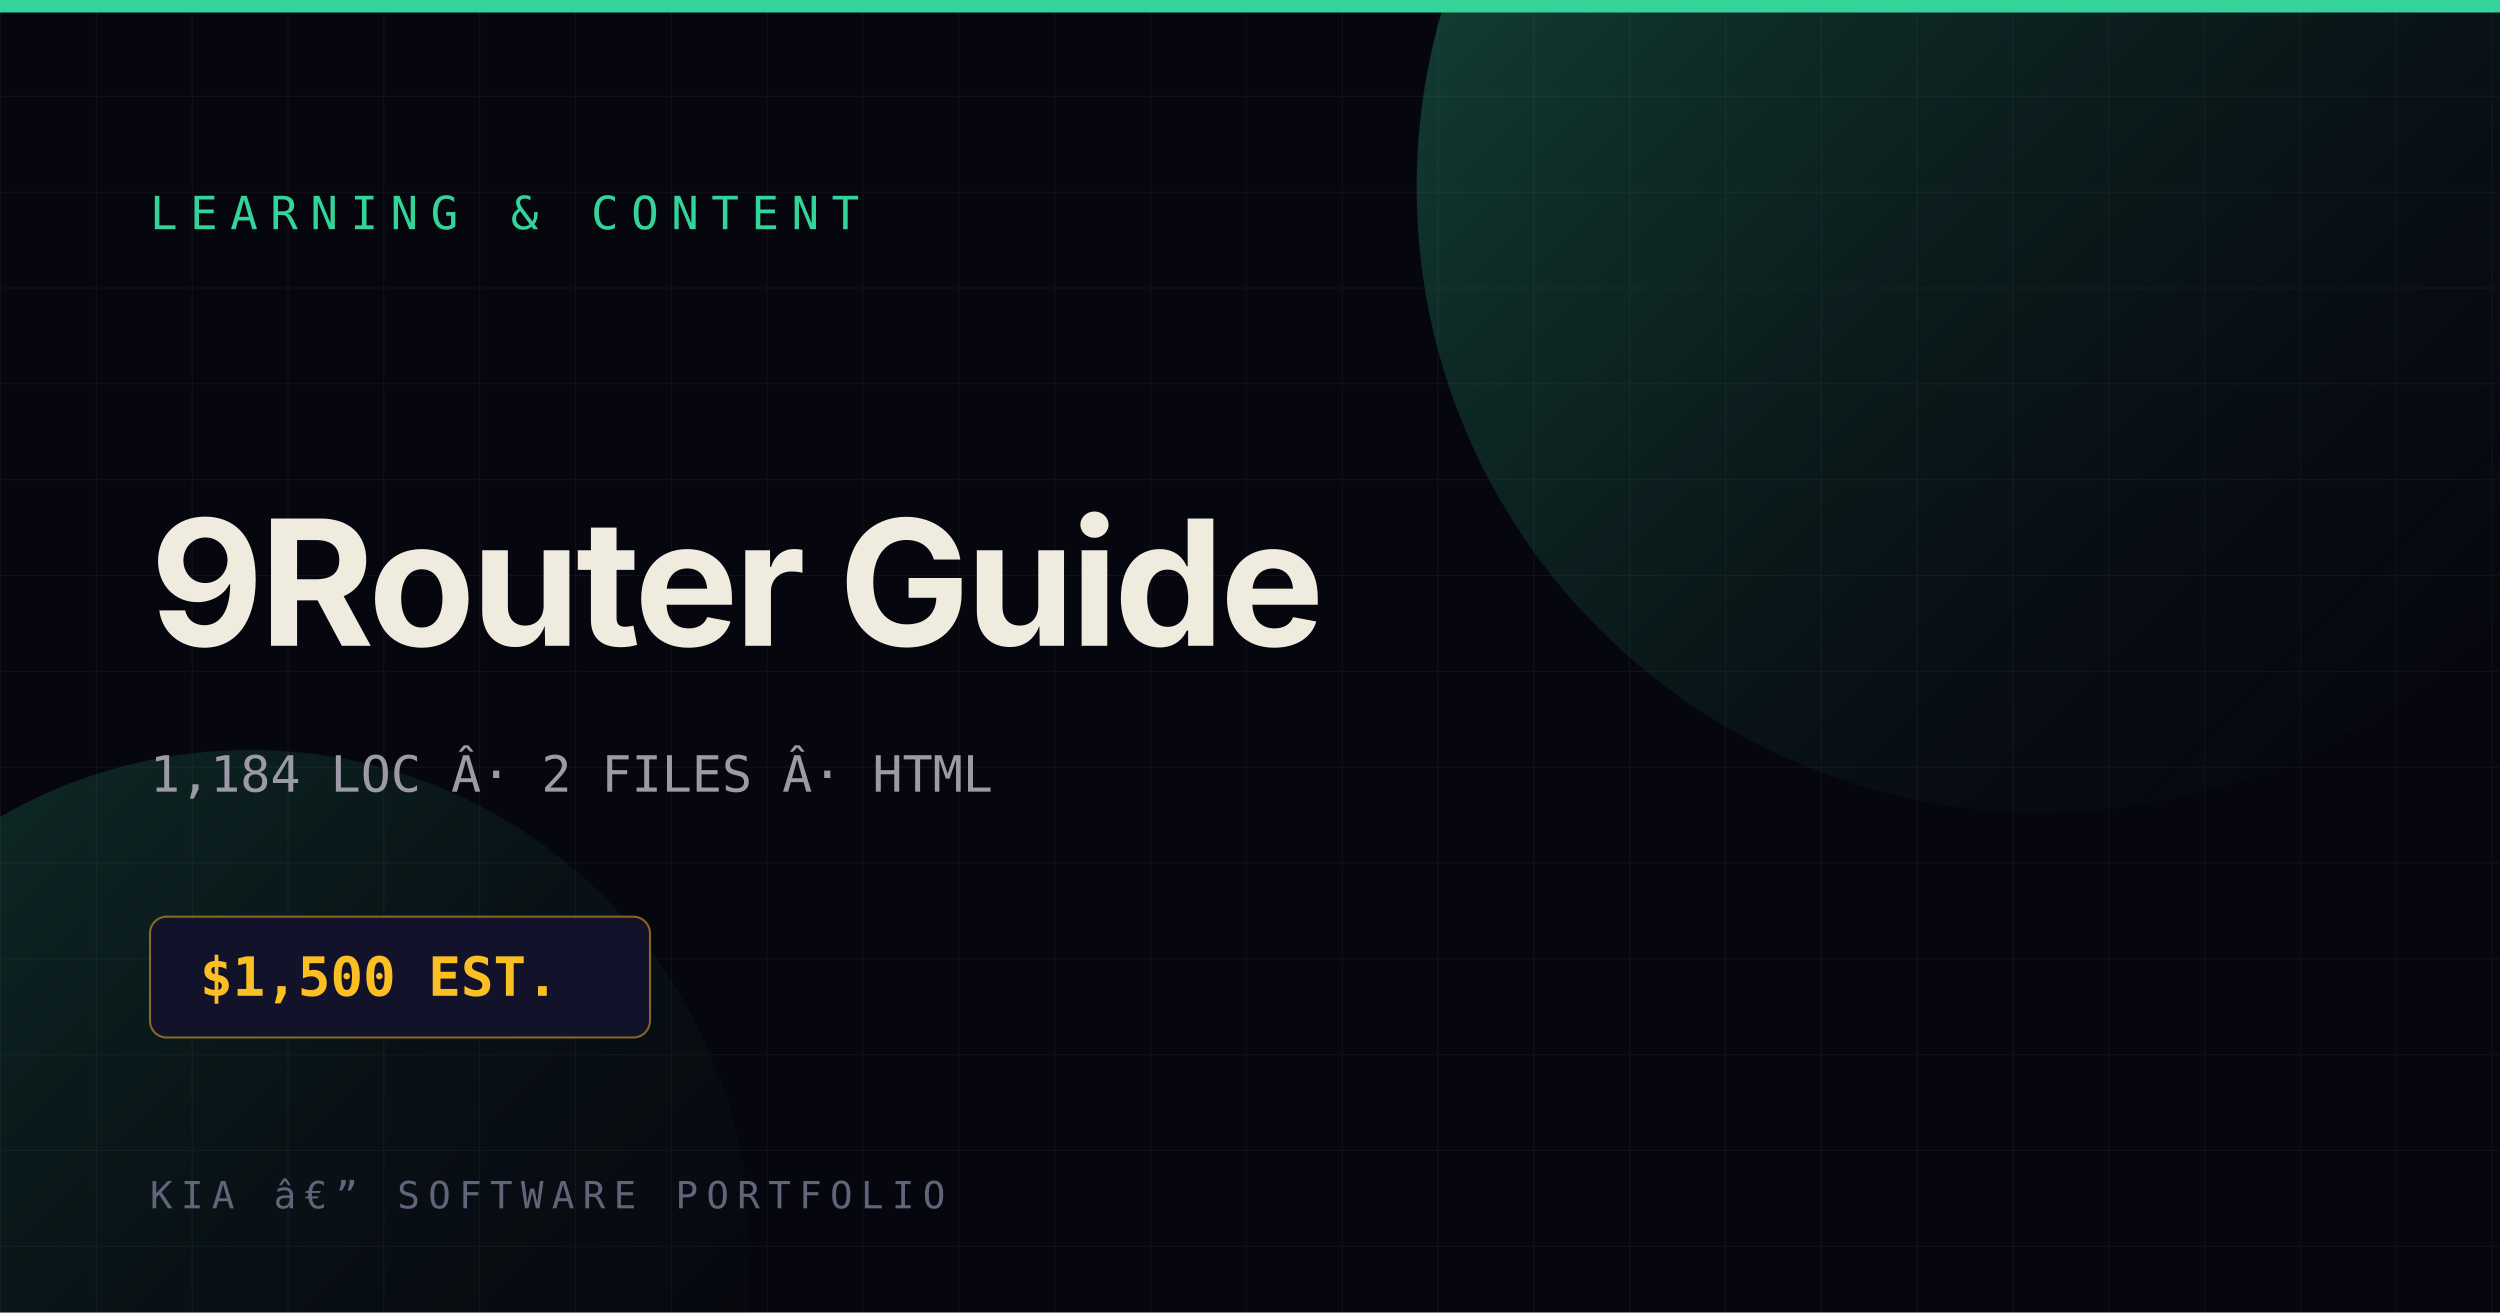
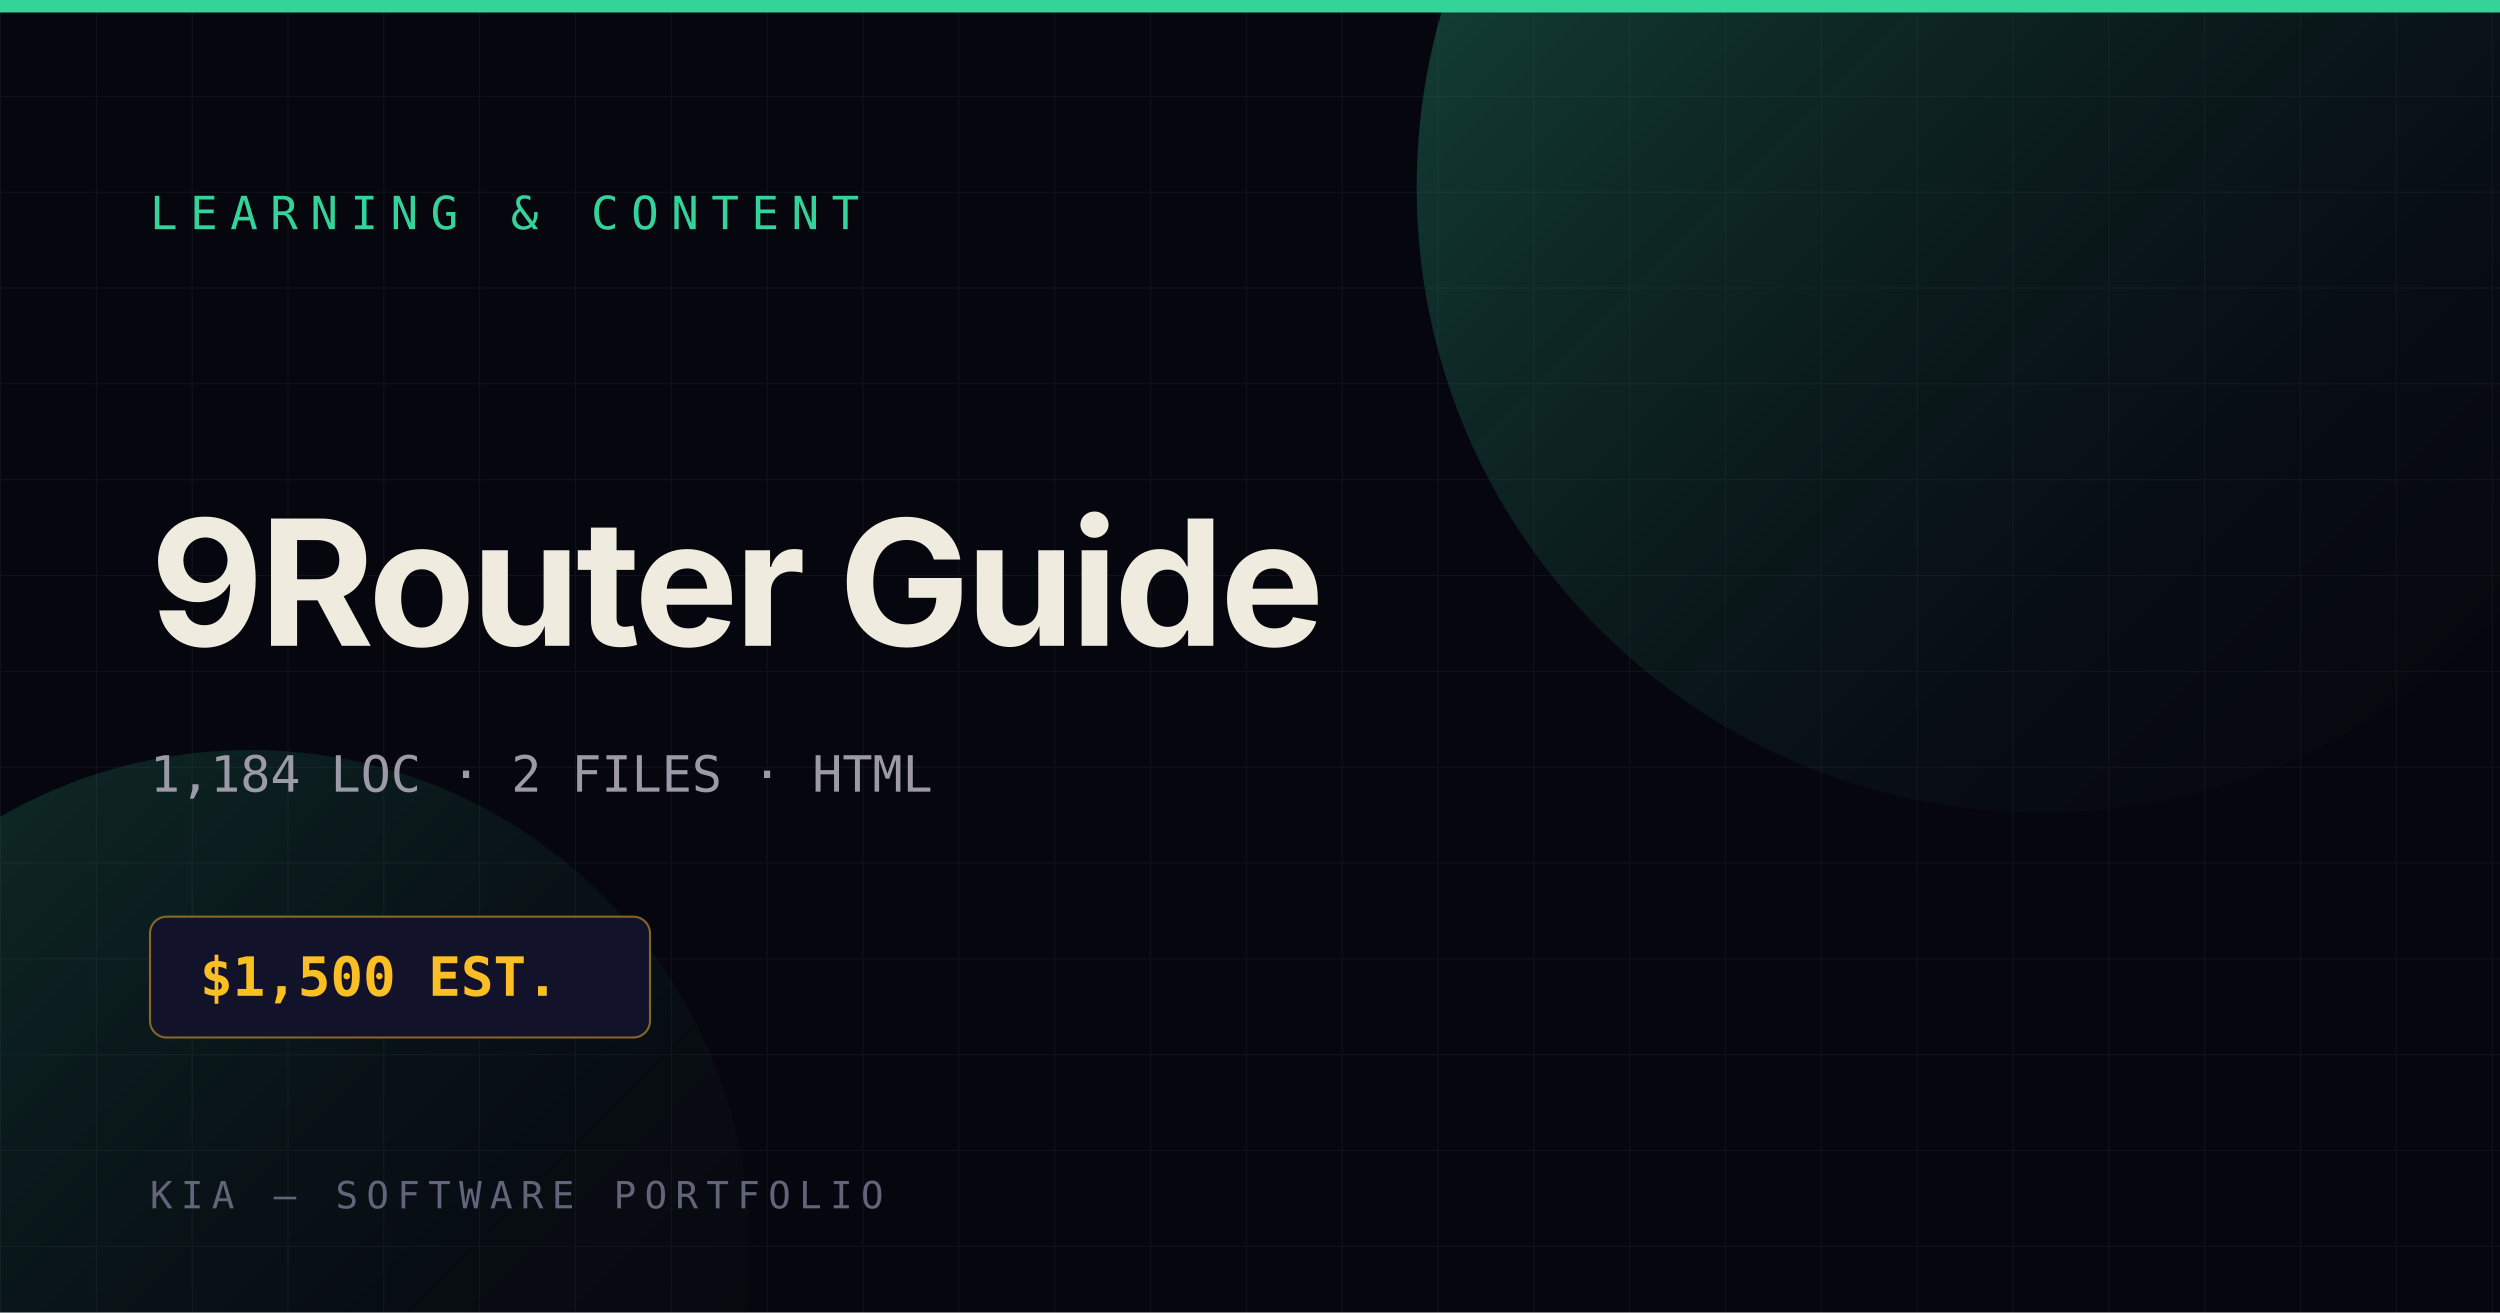
<svg xmlns="http://www.w3.org/2000/svg" width="1200" height="630" viewBox="0 0 1200 630" role="img" aria-label="9Router Guide">
  <defs>
    <linearGradient id="g" x1="0" y1="0" x2="1" y2="1">
      <stop offset="0" stop-color="#34d399" stop-opacity=".40" />
      <stop offset="1" stop-color="#06060e" stop-opacity="0" />
    </linearGradient>
    <pattern id="grid" width="46" height="46" patternUnits="userSpaceOnUse">
      <path d="M46 0H0V46" fill="none" stroke="#94a3b8" stroke-opacity=".07" />
    </pattern>
  </defs>
  <rect width="1200" height="630" fill="#06060e" />
  <rect width="1200" height="630" fill="url(#grid)" />
  <circle cx="980" cy="90" r="300" fill="url(#g)" />
  <circle cx="120" cy="600" r="240" fill="url(#g)" opacity=".55" />
  <rect x="0" y="0" width="1200" height="6" fill="#34d399" />
  <text x="72" y="110" fill="#34d399" font-family="ui-monospace, Menlo, Consolas, monospace" font-size="22" letter-spacing="6">LEARNING &amp; CONTENT</text>
  <text x="72" y="310" fill="#f0ebdf" font-family="system-ui, -apple-system, sans-serif" font-weight="700" font-size="84" letter-spacing="-2">9Router Guide</text>
-   <text x="72" y="380" fill="#9d9aa8" font-family="ui-monospace, Menlo, Consolas, monospace" font-size="24">1,184 LOC Â· 2 FILES Â· HTML</text>
+   <text x="72" y="380" fill="#9d9aa8" font-family="ui-monospace, Menlo, Consolas, monospace" font-size="24">1,184 LOC · 2 FILES · HTML</text>
  <rect x="72" y="440" width="240" height="58" rx="8" fill="#12122a" stroke="#fbbf24" stroke-opacity=".5" />
  <text x="96" y="478" fill="#fbbf24" font-family="ui-monospace, Menlo, Consolas, monospace" font-size="26" font-weight="700">$1,500 EST.</text>
-   <text x="72" y="580" fill="#62647a" font-family="ui-monospace, Menlo, Consolas, monospace" font-size="18" letter-spacing="4">KIA â€” SOFTWARE PORTFOLIO</text>
+   <text x="72" y="580" fill="#62647a" font-family="ui-monospace, Menlo, Consolas, monospace" font-size="18" letter-spacing="4">KIA — SOFTWARE PORTFOLIO</text>
</svg>
